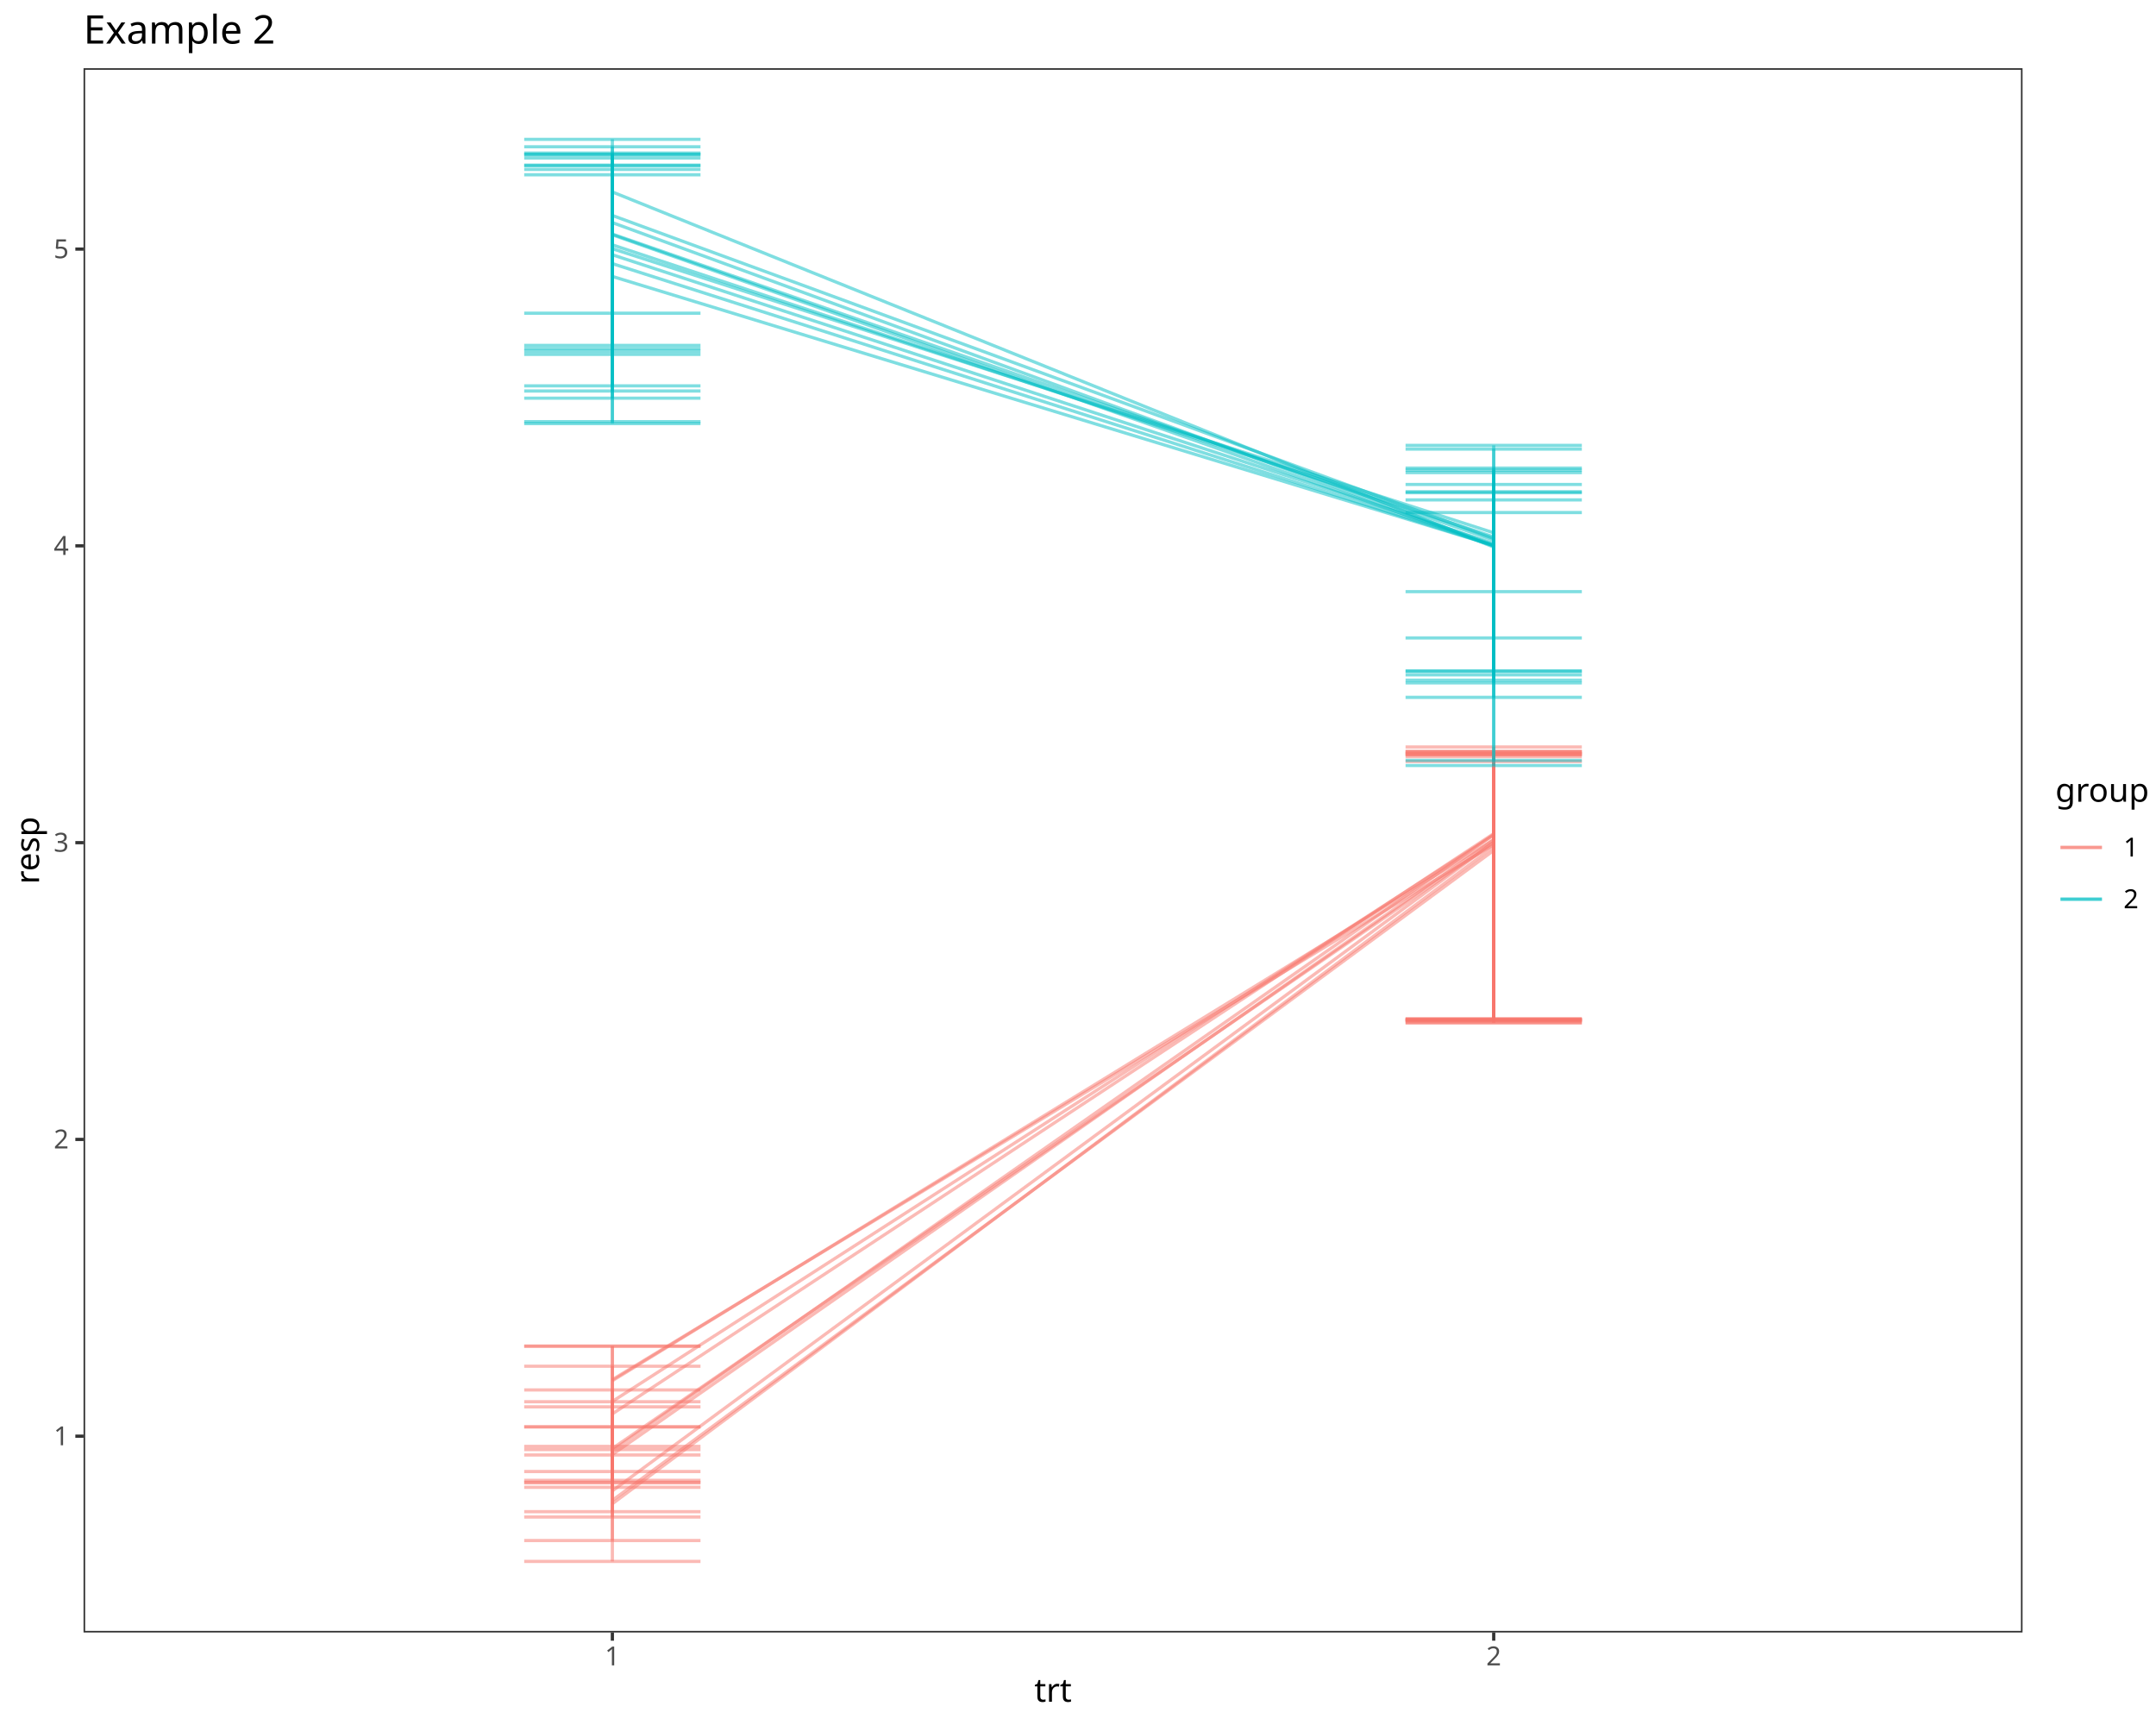
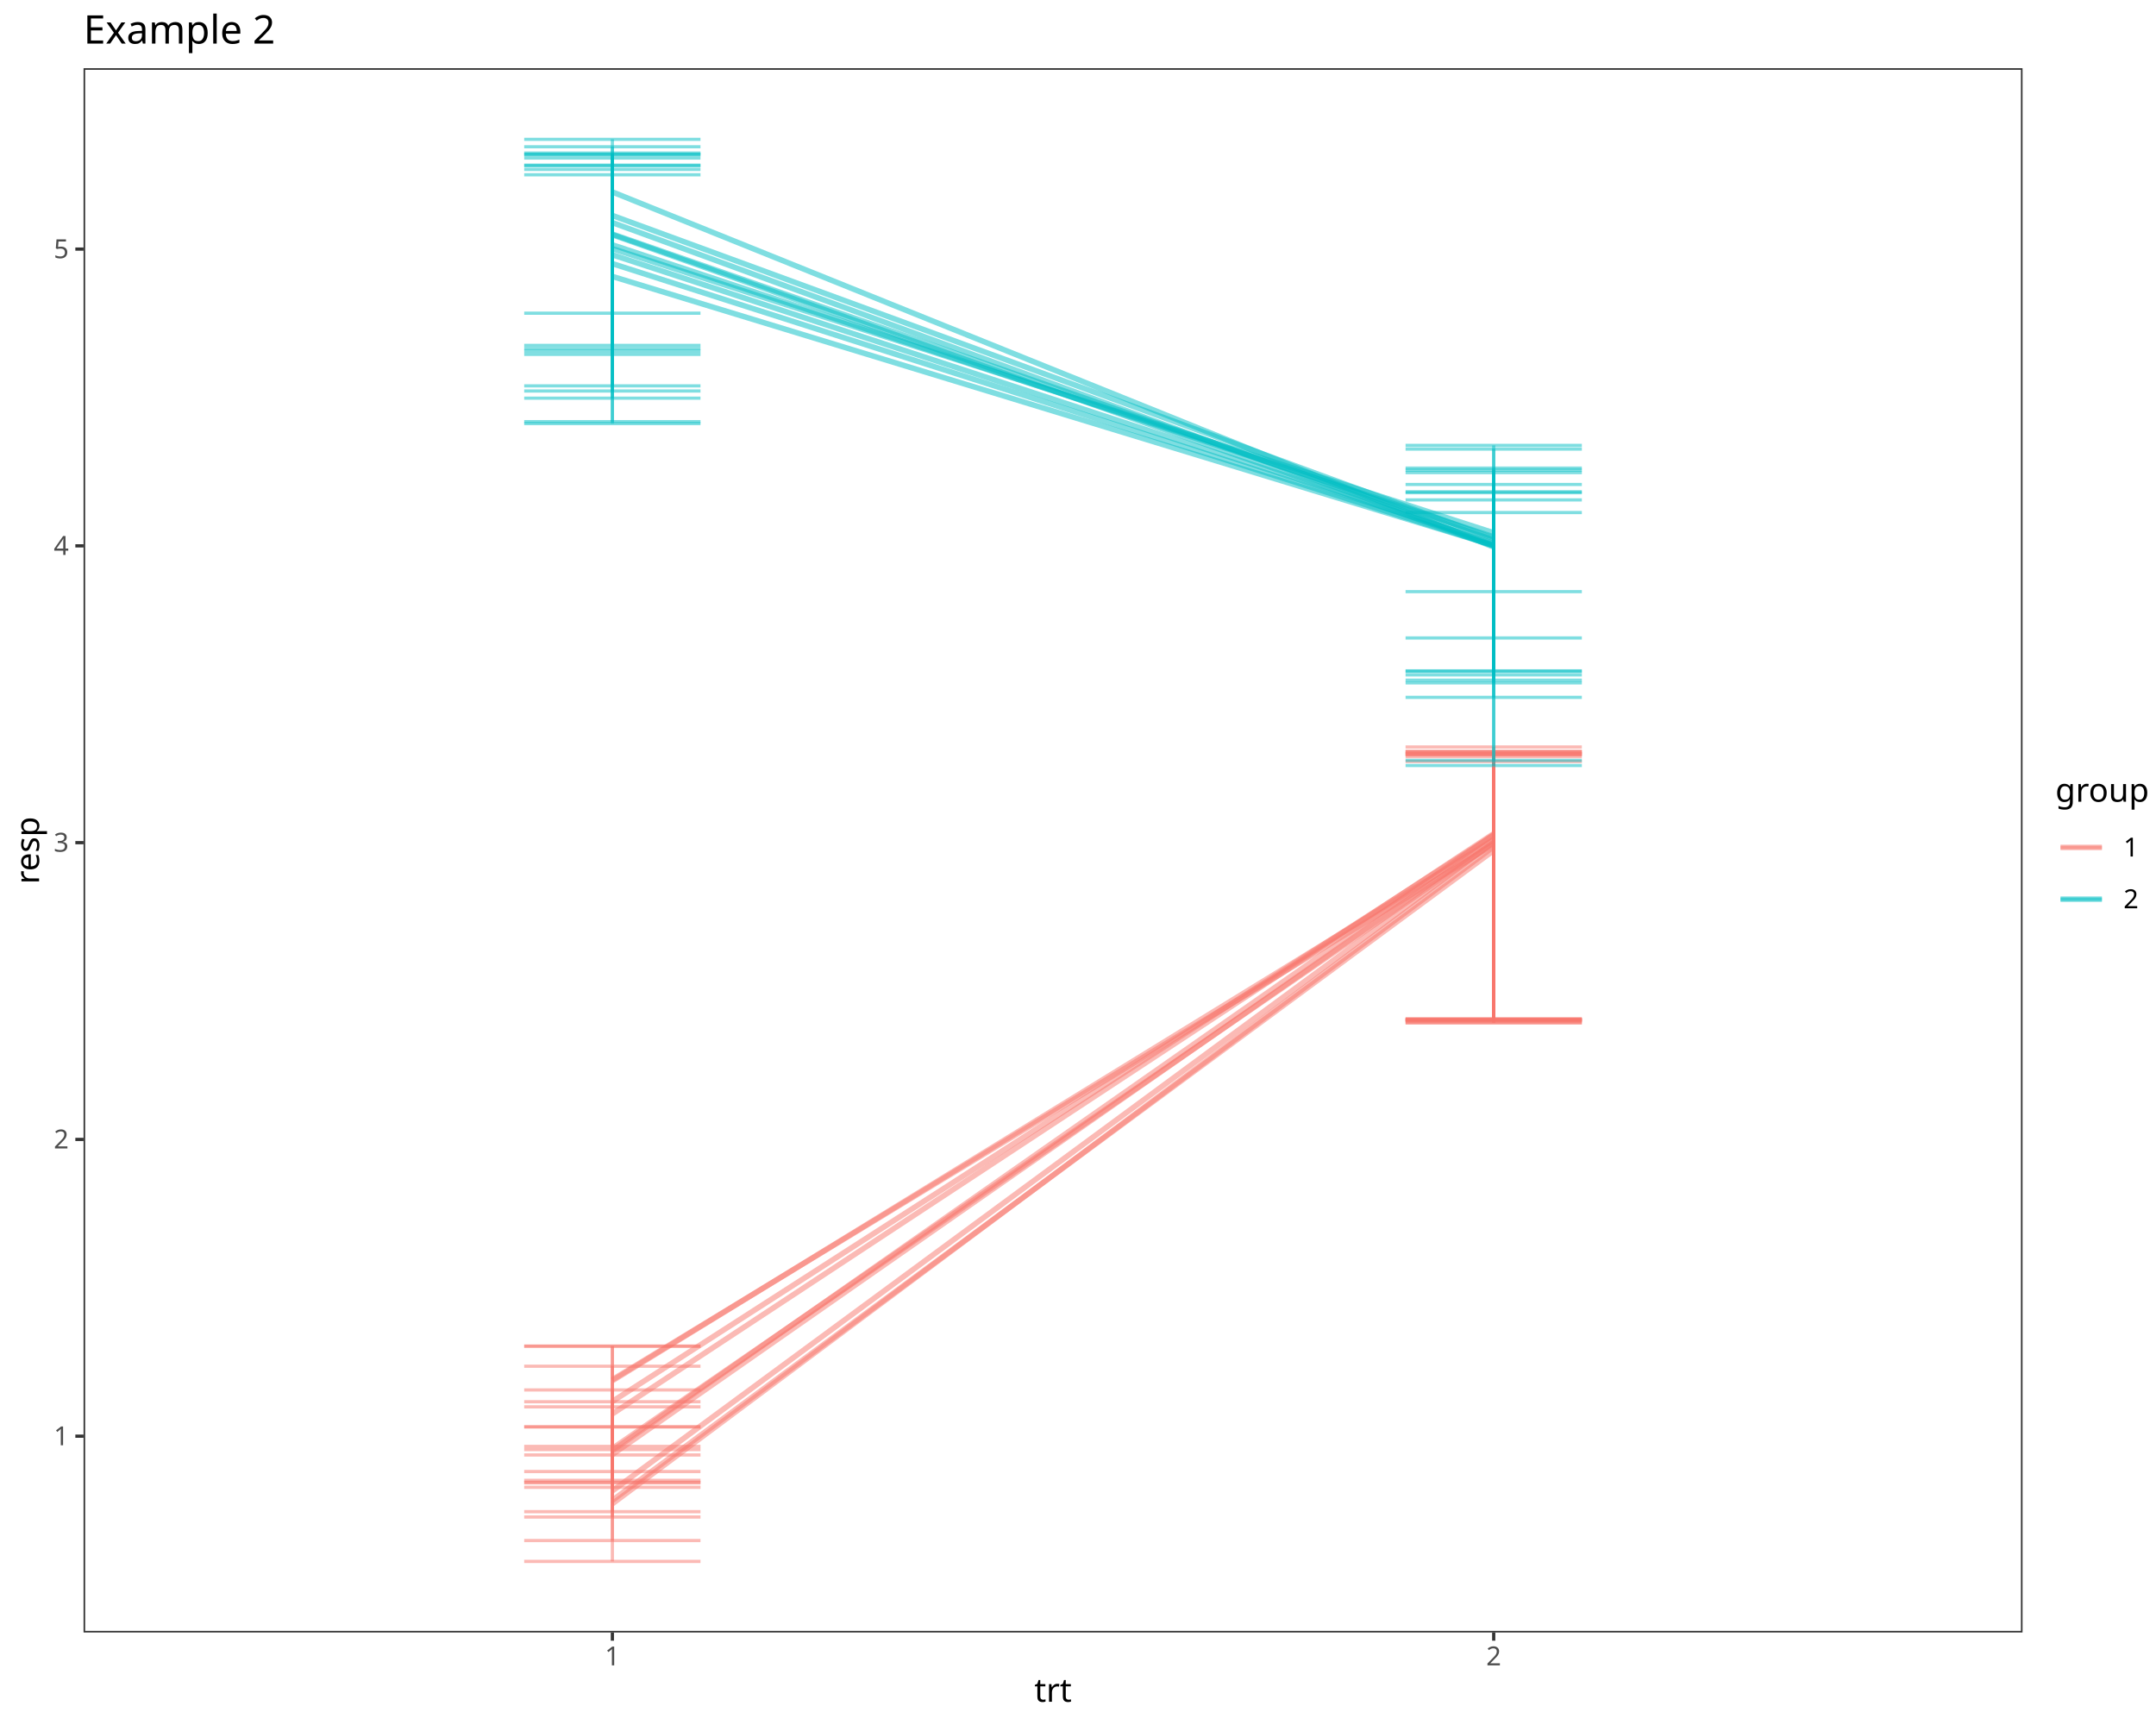
<svg xmlns="http://www.w3.org/2000/svg" class="svglite" data-engine-version="2.0" width="720.00pt" height="576.00pt" viewBox="0 0 720.00 576.00">
  <defs>
    <style type="text/css">
    .svglite line, .svglite polyline, .svglite polygon, .svglite path, .svglite rect, .svglite circle {
      fill: none;
      stroke: #000000;
      stroke-linecap: round;
      stroke-linejoin: round;
      stroke-miterlimit: 10.00;
    }
  </style>
  </defs>
  <rect width="100%" height="100%" style="stroke: none; fill: #FFFFFF;" />
  <defs>
    <clipPath id="cpMC4wMHw3MjAuMDB8MC4wMHw1NzYuMDA=">
      <rect x="0.00" y="0.00" width="720.00" height="576.00" />
    </clipPath>
  </defs>
  <g clip-path="url(#cpMC4wMHw3MjAuMDB8MC4wMHw1NzYuMDA=)">
    <rect x="-0" y="0.00" width="720.00" height="576.00" style="stroke-width: 1.07; stroke: #FFFFFF; fill: #FFFFFF;" />
  </g>
  <defs>
    <clipPath id="cpMjcuOTB8Njc1LjQzfDIyLjc4fDU0NS4xMQ==">
      <rect x="27.90" y="22.78" width="647.53" height="522.33" />
    </clipPath>
  </defs>
  <g clip-path="url(#cpMjcuOTB8Njc1LjQzfDIyLjc4fDU0NS4xMQ==)">
    <rect x="27.90" y="22.78" width="647.53" height="522.33" style="stroke-width: 1.07; stroke: none; fill: #FFFFFF;" />
-     <polyline points="204.50,502.12 498.83,282.69 " style="stroke-width: 1.07; stroke: #F8766D; stroke-opacity: 0.50; stroke-linecap: butt;" />
-     <polyline points="204.50,85.08 498.83,181.50 " style="stroke-width: 1.07; stroke: #00BFC4; stroke-opacity: 0.50; stroke-linecap: butt;" />
-     <polyline points="204.50,472.11 498.83,278.36 " style="stroke-width: 1.07; stroke: #F8766D; stroke-opacity: 0.50; stroke-linecap: butt;" />
-     <polyline points="204.50,88.03 498.83,182.20 " style="stroke-width: 1.07; stroke: #00BFC4; stroke-opacity: 0.50; stroke-linecap: butt;" />
-     <polyline points="204.50,497.82 498.83,281.26 " style="stroke-width: 1.07; stroke: #F8766D; stroke-opacity: 0.50; stroke-linecap: butt;" />
-     <polyline points="204.50,78.40 498.83,182.32 " style="stroke-width: 1.07; stroke: #00BFC4; stroke-opacity: 0.50; stroke-linecap: butt;" />
-     <polyline points="204.50,484.38 498.83,278.66 " style="stroke-width: 1.07; stroke: #F8766D; stroke-opacity: 0.50; stroke-linecap: butt;" />
-     <polyline points="204.50,83.04 498.83,177.92 " style="stroke-width: 1.07; stroke: #00BFC4; stroke-opacity: 0.50; stroke-linecap: butt;" />
-     <polyline points="204.50,461.04 498.83,280.38 " style="stroke-width: 1.07; stroke: #F8766D; stroke-opacity: 0.50; stroke-linecap: butt;" />
-     <polyline points="204.50,71.95 498.83,179.84 " style="stroke-width: 1.07; stroke: #00BFC4; stroke-opacity: 0.50; stroke-linecap: butt;" />
-     <polyline points="204.50,485.68 498.83,280.36 " style="stroke-width: 1.07; stroke: #F8766D; stroke-opacity: 0.50; stroke-linecap: butt;" />
-     <polyline points="204.50,64.10 498.83,182.69 " style="stroke-width: 1.07; stroke: #00BFC4; stroke-opacity: 0.50; stroke-linecap: butt;" />
-     <polyline points="204.50,500.98 498.83,283.96 " style="stroke-width: 1.07; stroke: #F8766D; stroke-opacity: 0.50; stroke-linecap: butt;" />
-     <polyline points="204.50,92.31 498.83,182.16 " style="stroke-width: 1.07; stroke: #00BFC4; stroke-opacity: 0.50; stroke-linecap: butt;" />
-     <polyline points="204.50,467.96 498.83,278.87 " style="stroke-width: 1.07; stroke: #F8766D; stroke-opacity: 0.50; stroke-linecap: butt;" />
-     <polyline points="204.50,74.33 498.83,182.01 " style="stroke-width: 1.07; stroke: #00BFC4; stroke-opacity: 0.50; stroke-linecap: butt;" />
-     <polyline points="204.50,460.68 498.83,281.99 " style="stroke-width: 1.07; stroke: #F8766D; stroke-opacity: 0.50; stroke-linecap: butt;" />
-     <polyline points="204.50,81.76 498.83,179.30 " style="stroke-width: 1.07; stroke: #00BFC4; stroke-opacity: 0.50; stroke-linecap: butt;" />
-     <polyline points="204.50,483.67 498.83,281.34 " style="stroke-width: 1.07; stroke: #F8766D; stroke-opacity: 0.50; stroke-linecap: butt;" />
-     <polyline points="204.50,78.17 498.83,180.36 " style="stroke-width: 1.07; stroke: #00BFC4; stroke-opacity: 0.50; stroke-linecap: butt;" />
+     <polyline points="204.50,502.12 498.83,282.69 " style="stroke-width: 1.85; stroke: #F8766D; stroke-opacity: 0.50; stroke-linecap: butt;" />
+     <polyline points="204.50,85.08 498.83,181.50 " style="stroke-width: 1.85; stroke: #00BFC4; stroke-opacity: 0.50; stroke-linecap: butt;" />
+     <polyline points="204.50,472.11 498.83,278.36 " style="stroke-width: 1.85; stroke: #F8766D; stroke-opacity: 0.50; stroke-linecap: butt;" />
+     <polyline points="204.50,88.03 498.83,182.20 " style="stroke-width: 1.85; stroke: #00BFC4; stroke-opacity: 0.50; stroke-linecap: butt;" />
+     <polyline points="204.50,497.82 498.83,281.26 " style="stroke-width: 1.85; stroke: #F8766D; stroke-opacity: 0.50; stroke-linecap: butt;" />
+     <polyline points="204.50,78.40 498.83,182.32 " style="stroke-width: 1.85; stroke: #00BFC4; stroke-opacity: 0.50; stroke-linecap: butt;" />
+     <polyline points="204.50,484.38 498.83,278.66 " style="stroke-width: 1.85; stroke: #F8766D; stroke-opacity: 0.50; stroke-linecap: butt;" />
+     <polyline points="204.50,83.04 498.83,177.92 " style="stroke-width: 1.85; stroke: #00BFC4; stroke-opacity: 0.50; stroke-linecap: butt;" />
+     <polyline points="204.50,461.04 498.83,280.38 " style="stroke-width: 1.85; stroke: #F8766D; stroke-opacity: 0.50; stroke-linecap: butt;" />
+     <polyline points="204.50,71.95 498.83,179.84 " style="stroke-width: 1.85; stroke: #00BFC4; stroke-opacity: 0.50; stroke-linecap: butt;" />
+     <polyline points="204.50,485.68 498.83,280.36 " style="stroke-width: 1.85; stroke: #F8766D; stroke-opacity: 0.50; stroke-linecap: butt;" />
+     <polyline points="204.50,64.10 498.83,182.69 " style="stroke-width: 1.85; stroke: #00BFC4; stroke-opacity: 0.50; stroke-linecap: butt;" />
+     <polyline points="204.50,500.98 498.83,283.96 " style="stroke-width: 1.85; stroke: #F8766D; stroke-opacity: 0.50; stroke-linecap: butt;" />
+     <polyline points="204.50,92.31 498.83,182.16 " style="stroke-width: 1.85; stroke: #00BFC4; stroke-opacity: 0.50; stroke-linecap: butt;" />
+     <polyline points="204.50,467.96 498.83,278.87 " style="stroke-width: 1.85; stroke: #F8766D; stroke-opacity: 0.50; stroke-linecap: butt;" />
+     <polyline points="204.50,74.33 498.83,182.01 " style="stroke-width: 1.85; stroke: #00BFC4; stroke-opacity: 0.50; stroke-linecap: butt;" />
+     <polyline points="204.50,460.68 498.83,281.99 " style="stroke-width: 1.85; stroke: #F8766D; stroke-opacity: 0.50; stroke-linecap: butt;" />
+     <polyline points="204.50,81.76 498.83,179.30 " style="stroke-width: 1.85; stroke: #00BFC4; stroke-opacity: 0.50; stroke-linecap: butt;" />
+     <polyline points="204.50,483.67 498.83,281.34 " style="stroke-width: 1.85; stroke: #F8766D; stroke-opacity: 0.50; stroke-linecap: butt;" />
+     <polyline points="204.50,78.17 498.83,180.36 " style="stroke-width: 1.85; stroke: #00BFC4; stroke-opacity: 0.50; stroke-linecap: butt;" />
    <polyline points="175.06,464.12 233.93,464.12 " style="stroke-width: 1.07; stroke: #F8766D; stroke-opacity: 0.50; stroke-linecap: butt;" />
    <polyline points="204.50,464.12 204.50,494.93 " style="stroke-width: 1.07; stroke: #F8766D; stroke-opacity: 0.50; stroke-linecap: butt;" />
    <polyline points="175.06,494.93 233.93,494.93 " style="stroke-width: 1.07; stroke: #F8766D; stroke-opacity: 0.50; stroke-linecap: butt;" />
    <polyline points="175.06,468.06 233.93,468.06 " style="stroke-width: 1.07; stroke: #F8766D; stroke-opacity: 0.50; stroke-linecap: butt;" />
    <polyline points="204.50,468.06 204.50,496.63 " style="stroke-width: 1.07; stroke: #F8766D; stroke-opacity: 0.50; stroke-linecap: butt;" />
    <polyline points="175.06,496.63 233.93,496.63 " style="stroke-width: 1.07; stroke: #F8766D; stroke-opacity: 0.50; stroke-linecap: butt;" />
    <polyline points="175.06,449.56 233.93,449.56 " style="stroke-width: 1.07; stroke: #F8766D; stroke-opacity: 0.50; stroke-linecap: butt;" />
    <polyline points="204.50,449.56 204.50,491.37 " style="stroke-width: 1.07; stroke: #F8766D; stroke-opacity: 0.50; stroke-linecap: butt;" />
    <polyline points="175.06,491.37 233.93,491.37 " style="stroke-width: 1.07; stroke: #F8766D; stroke-opacity: 0.50; stroke-linecap: butt;" />
    <polyline points="175.06,484.03 233.93,484.03 " style="stroke-width: 1.07; stroke: #F8766D; stroke-opacity: 0.50; stroke-linecap: butt;" />
    <polyline points="204.50,484.03 204.50,485.83 " style="stroke-width: 1.07; stroke: #F8766D; stroke-opacity: 0.50; stroke-linecap: butt;" />
    <polyline points="175.06,485.83 233.93,485.83 " style="stroke-width: 1.07; stroke: #F8766D; stroke-opacity: 0.50; stroke-linecap: butt;" />
    <polyline points="175.06,482.97 233.93,482.97 " style="stroke-width: 1.07; stroke: #F8766D; stroke-opacity: 0.50; stroke-linecap: butt;" />
    <polyline points="204.50,482.97 204.50,506.56 " style="stroke-width: 1.07; stroke: #F8766D; stroke-opacity: 0.50; stroke-linecap: butt;" />
    <polyline points="175.06,506.56 233.93,506.56 " style="stroke-width: 1.07; stroke: #F8766D; stroke-opacity: 0.50; stroke-linecap: butt;" />
    <polyline points="175.06,456.20 233.93,456.20 " style="stroke-width: 1.07; stroke: #F8766D; stroke-opacity: 0.50; stroke-linecap: butt;" />
    <polyline points="204.50,456.20 204.50,494.31 " style="stroke-width: 1.07; stroke: #F8766D; stroke-opacity: 0.50; stroke-linecap: butt;" />
    <polyline points="175.06,494.31 233.93,494.31 " style="stroke-width: 1.07; stroke: #F8766D; stroke-opacity: 0.50; stroke-linecap: butt;" />
    <polyline points="175.06,449.45 233.93,449.45 " style="stroke-width: 1.07; stroke: #F8766D; stroke-opacity: 0.50; stroke-linecap: butt;" />
    <polyline points="204.50,449.45 204.50,514.41 " style="stroke-width: 1.07; stroke: #F8766D; stroke-opacity: 0.50; stroke-linecap: butt;" />
    <polyline points="175.06,514.41 233.93,514.41 " style="stroke-width: 1.07; stroke: #F8766D; stroke-opacity: 0.50; stroke-linecap: butt;" />
    <polyline points="175.06,476.43 233.93,476.43 " style="stroke-width: 1.07; stroke: #F8766D; stroke-opacity: 0.50; stroke-linecap: butt;" />
    <polyline points="204.50,476.43 204.50,521.37 " style="stroke-width: 1.07; stroke: #F8766D; stroke-opacity: 0.50; stroke-linecap: butt;" />
    <polyline points="175.06,521.37 233.93,521.37 " style="stroke-width: 1.07; stroke: #F8766D; stroke-opacity: 0.50; stroke-linecap: butt;" />
    <polyline points="175.06,476.46 233.93,476.46 " style="stroke-width: 1.07; stroke: #F8766D; stroke-opacity: 0.50; stroke-linecap: butt;" />
    <polyline points="204.50,476.46 204.50,504.76 " style="stroke-width: 1.07; stroke: #F8766D; stroke-opacity: 0.50; stroke-linecap: butt;" />
    <polyline points="175.06,504.76 233.93,504.76 " style="stroke-width: 1.07; stroke: #F8766D; stroke-opacity: 0.50; stroke-linecap: butt;" />
    <polyline points="175.06,469.77 233.93,469.77 " style="stroke-width: 1.07; stroke: #F8766D; stroke-opacity: 0.50; stroke-linecap: butt;" />
    <polyline points="204.50,469.77 204.50,495.15 " style="stroke-width: 1.07; stroke: #F8766D; stroke-opacity: 0.50; stroke-linecap: butt;" />
    <polyline points="175.06,495.15 233.93,495.15 " style="stroke-width: 1.07; stroke: #F8766D; stroke-opacity: 0.50; stroke-linecap: butt;" />
    <polyline points="175.06,56.56 233.93,56.56 " style="stroke-width: 1.07; stroke: #00BFC4; stroke-opacity: 0.50; stroke-linecap: butt;" />
    <polyline points="204.50,56.56 204.50,104.58 " style="stroke-width: 1.07; stroke: #00BFC4; stroke-opacity: 0.50; stroke-linecap: butt;" />
    <polyline points="175.06,104.58 233.93,104.58 " style="stroke-width: 1.07; stroke: #00BFC4; stroke-opacity: 0.50; stroke-linecap: butt;" />
    <polyline points="175.06,46.53 233.93,46.53 " style="stroke-width: 1.07; stroke: #00BFC4; stroke-opacity: 0.50; stroke-linecap: butt;" />
    <polyline points="204.50,46.53 204.50,115.33 " style="stroke-width: 1.07; stroke: #00BFC4; stroke-opacity: 0.50; stroke-linecap: butt;" />
    <polyline points="175.06,115.33 233.93,115.33 " style="stroke-width: 1.07; stroke: #00BFC4; stroke-opacity: 0.50; stroke-linecap: butt;" />
    <polyline points="175.06,58.37 233.93,58.37 " style="stroke-width: 1.07; stroke: #00BFC4; stroke-opacity: 0.50; stroke-linecap: butt;" />
    <polyline points="204.50,58.37 204.50,130.56 " style="stroke-width: 1.07; stroke: #00BFC4; stroke-opacity: 0.50; stroke-linecap: butt;" />
    <polyline points="175.06,130.56 233.93,130.56 " style="stroke-width: 1.07; stroke: #00BFC4; stroke-opacity: 0.50; stroke-linecap: butt;" />
    <polyline points="175.06,52.77 233.93,52.77 " style="stroke-width: 1.07; stroke: #00BFC4; stroke-opacity: 0.50; stroke-linecap: butt;" />
    <polyline points="204.50,52.77 204.50,132.95 " style="stroke-width: 1.07; stroke: #00BFC4; stroke-opacity: 0.50; stroke-linecap: butt;" />
    <polyline points="175.06,132.95 233.93,132.95 " style="stroke-width: 1.07; stroke: #00BFC4; stroke-opacity: 0.50; stroke-linecap: butt;" />
    <polyline points="175.06,51.72 233.93,51.72 " style="stroke-width: 1.07; stroke: #00BFC4; stroke-opacity: 0.50; stroke-linecap: butt;" />
    <polyline points="204.50,51.72 204.50,117.27 " style="stroke-width: 1.07; stroke: #00BFC4; stroke-opacity: 0.50; stroke-linecap: butt;" />
    <polyline points="175.06,117.27 233.93,117.27 " style="stroke-width: 1.07; stroke: #00BFC4; stroke-opacity: 0.50; stroke-linecap: butt;" />
    <polyline points="175.06,51.51 233.93,51.51 " style="stroke-width: 1.07; stroke: #00BFC4; stroke-opacity: 0.50; stroke-linecap: butt;" />
    <polyline points="204.50,51.51 204.50,140.80 " style="stroke-width: 1.07; stroke: #00BFC4; stroke-opacity: 0.50; stroke-linecap: butt;" />
    <polyline points="175.06,140.80 233.93,140.80 " style="stroke-width: 1.07; stroke: #00BFC4; stroke-opacity: 0.50; stroke-linecap: butt;" />
    <polyline points="175.06,55.34 233.93,55.34 " style="stroke-width: 1.07; stroke: #00BFC4; stroke-opacity: 0.50; stroke-linecap: butt;" />
    <polyline points="204.50,55.34 204.50,141.44 " style="stroke-width: 1.07; stroke: #00BFC4; stroke-opacity: 0.50; stroke-linecap: butt;" />
    <polyline points="175.06,141.44 233.93,141.44 " style="stroke-width: 1.07; stroke: #00BFC4; stroke-opacity: 0.50; stroke-linecap: butt;" />
    <polyline points="175.06,55.15 233.93,55.15 " style="stroke-width: 1.07; stroke: #00BFC4; stroke-opacity: 0.50; stroke-linecap: butt;" />
    <polyline points="204.50,55.15 204.50,128.84 " style="stroke-width: 1.07; stroke: #00BFC4; stroke-opacity: 0.50; stroke-linecap: butt;" />
    <polyline points="175.06,128.84 233.93,128.84 " style="stroke-width: 1.07; stroke: #00BFC4; stroke-opacity: 0.50; stroke-linecap: butt;" />
    <polyline points="175.06,51.10 233.93,51.10 " style="stroke-width: 1.07; stroke: #00BFC4; stroke-opacity: 0.50; stroke-linecap: butt;" />
    <polyline points="204.50,51.10 204.50,118.34 " style="stroke-width: 1.07; stroke: #00BFC4; stroke-opacity: 0.50; stroke-linecap: butt;" />
    <polyline points="175.06,118.34 233.93,118.34 " style="stroke-width: 1.07; stroke: #00BFC4; stroke-opacity: 0.50; stroke-linecap: butt;" />
    <polyline points="175.06,49.01 233.93,49.01 " style="stroke-width: 1.07; stroke: #00BFC4; stroke-opacity: 0.50; stroke-linecap: butt;" />
    <polyline points="204.50,49.01 204.50,116.40 " style="stroke-width: 1.07; stroke: #00BFC4; stroke-opacity: 0.50; stroke-linecap: butt;" />
    <polyline points="175.06,116.40 233.93,116.40 " style="stroke-width: 1.07; stroke: #00BFC4; stroke-opacity: 0.50; stroke-linecap: butt;" />
    <polyline points="469.39,251.79 528.26,251.79 " style="stroke-width: 1.07; stroke: #F8766D; stroke-opacity: 0.50; stroke-linecap: butt;" />
    <polyline points="498.83,251.79 498.83,340.41 " style="stroke-width: 1.07; stroke: #F8766D; stroke-opacity: 0.50; stroke-linecap: butt;" />
    <polyline points="469.39,340.41 528.26,340.41 " style="stroke-width: 1.07; stroke: #F8766D; stroke-opacity: 0.50; stroke-linecap: butt;" />
    <polyline points="469.39,251.07 528.26,251.07 " style="stroke-width: 1.07; stroke: #F8766D; stroke-opacity: 0.50; stroke-linecap: butt;" />
    <polyline points="498.83,251.07 498.83,341.47 " style="stroke-width: 1.07; stroke: #F8766D; stroke-opacity: 0.50; stroke-linecap: butt;" />
    <polyline points="469.39,341.47 528.26,341.47 " style="stroke-width: 1.07; stroke: #F8766D; stroke-opacity: 0.50; stroke-linecap: butt;" />
    <polyline points="469.39,249.43 528.26,249.43 " style="stroke-width: 1.07; stroke: #F8766D; stroke-opacity: 0.50; stroke-linecap: butt;" />
    <polyline points="498.83,249.43 498.83,340.59 " style="stroke-width: 1.07; stroke: #F8766D; stroke-opacity: 0.50; stroke-linecap: butt;" />
    <polyline points="469.39,340.59 528.26,340.59 " style="stroke-width: 1.07; stroke: #F8766D; stroke-opacity: 0.50; stroke-linecap: butt;" />
    <polyline points="469.39,252.68 528.26,252.68 " style="stroke-width: 1.07; stroke: #F8766D; stroke-opacity: 0.50; stroke-linecap: butt;" />
    <polyline points="498.83,252.68 498.83,340.54 " style="stroke-width: 1.07; stroke: #F8766D; stroke-opacity: 0.50; stroke-linecap: butt;" />
    <polyline points="469.39,340.54 528.26,340.54 " style="stroke-width: 1.07; stroke: #F8766D; stroke-opacity: 0.50; stroke-linecap: butt;" />
    <polyline points="469.39,251.64 528.26,251.64 " style="stroke-width: 1.07; stroke: #F8766D; stroke-opacity: 0.50; stroke-linecap: butt;" />
    <polyline points="498.83,251.64 498.83,340.10 " style="stroke-width: 1.07; stroke: #F8766D; stroke-opacity: 0.50; stroke-linecap: butt;" />
    <polyline points="469.39,340.10 528.26,340.10 " style="stroke-width: 1.07; stroke: #F8766D; stroke-opacity: 0.50; stroke-linecap: butt;" />
    <polyline points="469.39,251.88 528.26,251.88 " style="stroke-width: 1.07; stroke: #F8766D; stroke-opacity: 0.50; stroke-linecap: butt;" />
    <polyline points="498.83,251.88 498.83,341.12 " style="stroke-width: 1.07; stroke: #F8766D; stroke-opacity: 0.50; stroke-linecap: butt;" />
    <polyline points="469.39,341.12 528.26,341.12 " style="stroke-width: 1.07; stroke: #F8766D; stroke-opacity: 0.50; stroke-linecap: butt;" />
    <polyline points="469.39,252.06 528.26,252.06 " style="stroke-width: 1.07; stroke: #F8766D; stroke-opacity: 0.50; stroke-linecap: butt;" />
    <polyline points="498.83,252.06 498.83,341.57 " style="stroke-width: 1.07; stroke: #F8766D; stroke-opacity: 0.50; stroke-linecap: butt;" />
    <polyline points="469.39,341.57 528.26,341.57 " style="stroke-width: 1.07; stroke: #F8766D; stroke-opacity: 0.50; stroke-linecap: butt;" />
    <polyline points="469.39,254.26 528.26,254.26 " style="stroke-width: 1.07; stroke: #F8766D; stroke-opacity: 0.50; stroke-linecap: butt;" />
    <polyline points="498.83,254.26 498.83,340.46 " style="stroke-width: 1.07; stroke: #F8766D; stroke-opacity: 0.50; stroke-linecap: butt;" />
    <polyline points="469.39,340.46 528.26,340.46 " style="stroke-width: 1.07; stroke: #F8766D; stroke-opacity: 0.50; stroke-linecap: butt;" />
    <polyline points="469.39,250.84 528.26,250.84 " style="stroke-width: 1.07; stroke: #F8766D; stroke-opacity: 0.50; stroke-linecap: butt;" />
    <polyline points="498.83,250.84 498.83,340.35 " style="stroke-width: 1.07; stroke: #F8766D; stroke-opacity: 0.50; stroke-linecap: butt;" />
    <polyline points="469.39,340.35 528.26,340.35 " style="stroke-width: 1.07; stroke: #F8766D; stroke-opacity: 0.50; stroke-linecap: butt;" />
    <polyline points="469.39,251.03 528.26,251.03 " style="stroke-width: 1.07; stroke: #F8766D; stroke-opacity: 0.50; stroke-linecap: butt;" />
    <polyline points="498.83,251.03 498.83,340.74 " style="stroke-width: 1.07; stroke: #F8766D; stroke-opacity: 0.50; stroke-linecap: butt;" />
    <polyline points="469.39,340.74 528.26,340.74 " style="stroke-width: 1.07; stroke: #F8766D; stroke-opacity: 0.50; stroke-linecap: butt;" />
    <polyline points="469.39,149.95 528.26,149.95 " style="stroke-width: 1.07; stroke: #00BFC4; stroke-opacity: 0.50; stroke-linecap: butt;" />
    <polyline points="498.83,149.95 498.83,224.00 " style="stroke-width: 1.07; stroke: #00BFC4; stroke-opacity: 0.50; stroke-linecap: butt;" />
    <polyline points="469.39,224.00 528.26,224.00 " style="stroke-width: 1.07; stroke: #00BFC4; stroke-opacity: 0.50; stroke-linecap: butt;" />
    <polyline points="469.39,156.30 528.26,156.30 " style="stroke-width: 1.07; stroke: #00BFC4; stroke-opacity: 0.50; stroke-linecap: butt;" />
    <polyline points="498.83,156.30 498.83,225.35 " style="stroke-width: 1.07; stroke: #00BFC4; stroke-opacity: 0.50; stroke-linecap: butt;" />
    <polyline points="469.39,225.35 528.26,225.35 " style="stroke-width: 1.07; stroke: #00BFC4; stroke-opacity: 0.50; stroke-linecap: butt;" />
    <polyline points="469.39,164.52 528.26,164.52 " style="stroke-width: 1.07; stroke: #00BFC4; stroke-opacity: 0.50; stroke-linecap: butt;" />
    <polyline points="498.83,164.52 498.83,227.11 " style="stroke-width: 1.07; stroke: #00BFC4; stroke-opacity: 0.50; stroke-linecap: butt;" />
    <polyline points="469.39,227.11 528.26,227.11 " style="stroke-width: 1.07; stroke: #00BFC4; stroke-opacity: 0.50; stroke-linecap: butt;" />
    <polyline points="469.39,161.77 528.26,161.77 " style="stroke-width: 1.07; stroke: #00BFC4; stroke-opacity: 0.50; stroke-linecap: butt;" />
    <polyline points="498.83,161.77 498.83,232.86 " style="stroke-width: 1.07; stroke: #00BFC4; stroke-opacity: 0.50; stroke-linecap: butt;" />
    <polyline points="469.39,232.86 528.26,232.86 " style="stroke-width: 1.07; stroke: #00BFC4; stroke-opacity: 0.50; stroke-linecap: butt;" />
    <polyline points="469.39,166.93 528.26,166.93 " style="stroke-width: 1.07; stroke: #00BFC4; stroke-opacity: 0.50; stroke-linecap: butt;" />
    <polyline points="498.83,166.93 498.83,213.02 " style="stroke-width: 1.07; stroke: #00BFC4; stroke-opacity: 0.50; stroke-linecap: butt;" />
    <polyline points="469.39,213.02 528.26,213.02 " style="stroke-width: 1.07; stroke: #00BFC4; stroke-opacity: 0.50; stroke-linecap: butt;" />
    <polyline points="469.39,157.81 528.26,157.81 " style="stroke-width: 1.07; stroke: #00BFC4; stroke-opacity: 0.50; stroke-linecap: butt;" />
    <polyline points="498.83,157.81 498.83,253.90 " style="stroke-width: 1.07; stroke: #00BFC4; stroke-opacity: 0.50; stroke-linecap: butt;" />
    <polyline points="469.39,253.90 528.26,253.90 " style="stroke-width: 1.07; stroke: #00BFC4; stroke-opacity: 0.50; stroke-linecap: butt;" />
    <polyline points="469.39,156.97 528.26,156.97 " style="stroke-width: 1.07; stroke: #00BFC4; stroke-opacity: 0.50; stroke-linecap: butt;" />
    <polyline points="498.83,156.97 498.83,255.62 " style="stroke-width: 1.07; stroke: #00BFC4; stroke-opacity: 0.50; stroke-linecap: butt;" />
    <polyline points="469.39,255.62 528.26,255.62 " style="stroke-width: 1.07; stroke: #00BFC4; stroke-opacity: 0.50; stroke-linecap: butt;" />
    <polyline points="469.39,171.15 528.26,171.15 " style="stroke-width: 1.07; stroke: #00BFC4; stroke-opacity: 0.50; stroke-linecap: butt;" />
    <polyline points="498.83,171.15 498.83,224.20 " style="stroke-width: 1.07; stroke: #00BFC4; stroke-opacity: 0.50; stroke-linecap: butt;" />
    <polyline points="469.39,224.20 528.26,224.20 " style="stroke-width: 1.07; stroke: #00BFC4; stroke-opacity: 0.50; stroke-linecap: butt;" />
    <polyline points="469.39,148.73 528.26,148.73 " style="stroke-width: 1.07; stroke: #00BFC4; stroke-opacity: 0.50; stroke-linecap: butt;" />
    <polyline points="498.83,148.73 498.83,228.03 " style="stroke-width: 1.07; stroke: #00BFC4; stroke-opacity: 0.50; stroke-linecap: butt;" />
    <polyline points="469.39,228.03 528.26,228.03 " style="stroke-width: 1.07; stroke: #00BFC4; stroke-opacity: 0.50; stroke-linecap: butt;" />
    <polyline points="469.39,164.20 528.26,164.20 " style="stroke-width: 1.07; stroke: #00BFC4; stroke-opacity: 0.50; stroke-linecap: butt;" />
    <polyline points="498.83,164.20 498.83,197.56 " style="stroke-width: 1.07; stroke: #00BFC4; stroke-opacity: 0.50; stroke-linecap: butt;" />
    <polyline points="469.39,197.56 528.26,197.56 " style="stroke-width: 1.07; stroke: #00BFC4; stroke-opacity: 0.50; stroke-linecap: butt;" />
    <rect x="27.90" y="22.78" width="647.53" height="522.33" style="stroke-width: 1.07; stroke: #333333;" />
  </g>
  <g clip-path="url(#cpMC4wMHw3MjAuMDB8MC4wMHw1NzYuMDA=)">
    <text x="22.97" y="482.59" text-anchor="end" style="font-size: 8.80px; fill: #4D4D4D; font-family: sans;" textLength="4.89px" lengthAdjust="spacingAndGlyphs">1</text>
    <text x="22.97" y="383.49" text-anchor="end" style="font-size: 8.80px; fill: #4D4D4D; font-family: sans;" textLength="4.89px" lengthAdjust="spacingAndGlyphs">2</text>
    <text x="22.97" y="284.40" text-anchor="end" style="font-size: 8.80px; fill: #4D4D4D; font-family: sans;" textLength="4.89px" lengthAdjust="spacingAndGlyphs">3</text>
    <text x="22.97" y="185.30" text-anchor="end" style="font-size: 8.80px; fill: #4D4D4D; font-family: sans;" textLength="4.89px" lengthAdjust="spacingAndGlyphs">4</text>
    <text x="22.97" y="86.21" text-anchor="end" style="font-size: 8.80px; fill: #4D4D4D; font-family: sans;" textLength="4.89px" lengthAdjust="spacingAndGlyphs">5</text>
    <polyline points="25.16,479.56 27.90,479.56 " style="stroke-width: 1.07; stroke: #333333; stroke-linecap: butt;" />
    <polyline points="25.16,380.47 27.90,380.47 " style="stroke-width: 1.07; stroke: #333333; stroke-linecap: butt;" />
    <polyline points="25.16,281.37 27.90,281.37 " style="stroke-width: 1.07; stroke: #333333; stroke-linecap: butt;" />
    <polyline points="25.16,182.27 27.90,182.27 " style="stroke-width: 1.07; stroke: #333333; stroke-linecap: butt;" />
    <polyline points="25.16,83.18 27.90,83.18 " style="stroke-width: 1.07; stroke: #333333; stroke-linecap: butt;" />
    <polyline points="204.50,547.85 204.50,545.11 " style="stroke-width: 1.07; stroke: #333333; stroke-linecap: butt;" />
    <polyline points="498.83,547.85 498.83,545.11 " style="stroke-width: 1.07; stroke: #333333; stroke-linecap: butt;" />
    <text x="204.50" y="556.10" text-anchor="middle" style="font-size: 8.80px; fill: #4D4D4D; font-family: sans;" textLength="4.89px" lengthAdjust="spacingAndGlyphs">1</text>
    <text x="498.83" y="556.10" text-anchor="middle" style="font-size: 8.80px; fill: #4D4D4D; font-family: sans;" textLength="4.89px" lengthAdjust="spacingAndGlyphs">2</text>
    <text x="351.66" y="568.24" text-anchor="middle" style="font-size: 11.00px; font-family: sans;" textLength="9.77px" lengthAdjust="spacingAndGlyphs">trt</text>
    <text transform="translate(13.05,283.95) rotate(-90)" text-anchor="middle" style="font-size: 11.00px; font-family: sans;" textLength="21.40px" lengthAdjust="spacingAndGlyphs">resp</text>
    <rect x="686.38" y="259.00" width="28.14" height="49.89" style="stroke-width: 1.07; stroke: none; fill: #FFFFFF;" />
    <text x="686.38" y="267.71" style="font-size: 11.00px; font-family: sans;" textLength="28.14px" lengthAdjust="spacingAndGlyphs">group</text>
    <rect x="686.38" y="274.33" width="17.28" height="17.28" style="stroke-width: 1.07; stroke: none; fill: #FFFFFF;" />
-     <line x1="688.11" y1="282.97" x2="701.94" y2="282.97" style="stroke-width: 1.07; stroke: #F8766D; stroke-opacity: 0.50; stroke-linecap: butt;" />
+     <line x1="688.11" y1="282.97" x2="701.94" y2="282.97" style="stroke-width: 1.85; stroke: #F8766D; stroke-opacity: 0.50; stroke-linecap: butt;" />
    <line x1="688.11" y1="282.97" x2="701.94" y2="282.97" style="stroke-width: 1.07; stroke: #F8766D; stroke-opacity: 0.50; stroke-linecap: butt;" />
    <rect x="686.38" y="291.61" width="17.28" height="17.28" style="stroke-width: 1.07; stroke: none; fill: #FFFFFF;" />
-     <line x1="688.11" y1="300.25" x2="701.94" y2="300.25" style="stroke-width: 1.07; stroke: #00BFC4; stroke-opacity: 0.50; stroke-linecap: butt;" />
+     <line x1="688.11" y1="300.25" x2="701.94" y2="300.25" style="stroke-width: 1.85; stroke: #00BFC4; stroke-opacity: 0.50; stroke-linecap: butt;" />
    <line x1="688.11" y1="300.25" x2="701.94" y2="300.25" style="stroke-width: 1.07; stroke: #00BFC4; stroke-opacity: 0.50; stroke-linecap: butt;" />
    <text x="709.14" y="286.00" style="font-size: 8.80px; font-family: sans;" textLength="4.89px" lengthAdjust="spacingAndGlyphs">1</text>
    <text x="709.14" y="303.28" style="font-size: 8.80px; font-family: sans;" textLength="4.89px" lengthAdjust="spacingAndGlyphs">2</text>
    <text x="27.90" y="14.56" style="font-size: 13.20px; font-family: sans;" textLength="62.38px" lengthAdjust="spacingAndGlyphs">Example 2</text>
  </g>
</svg>
